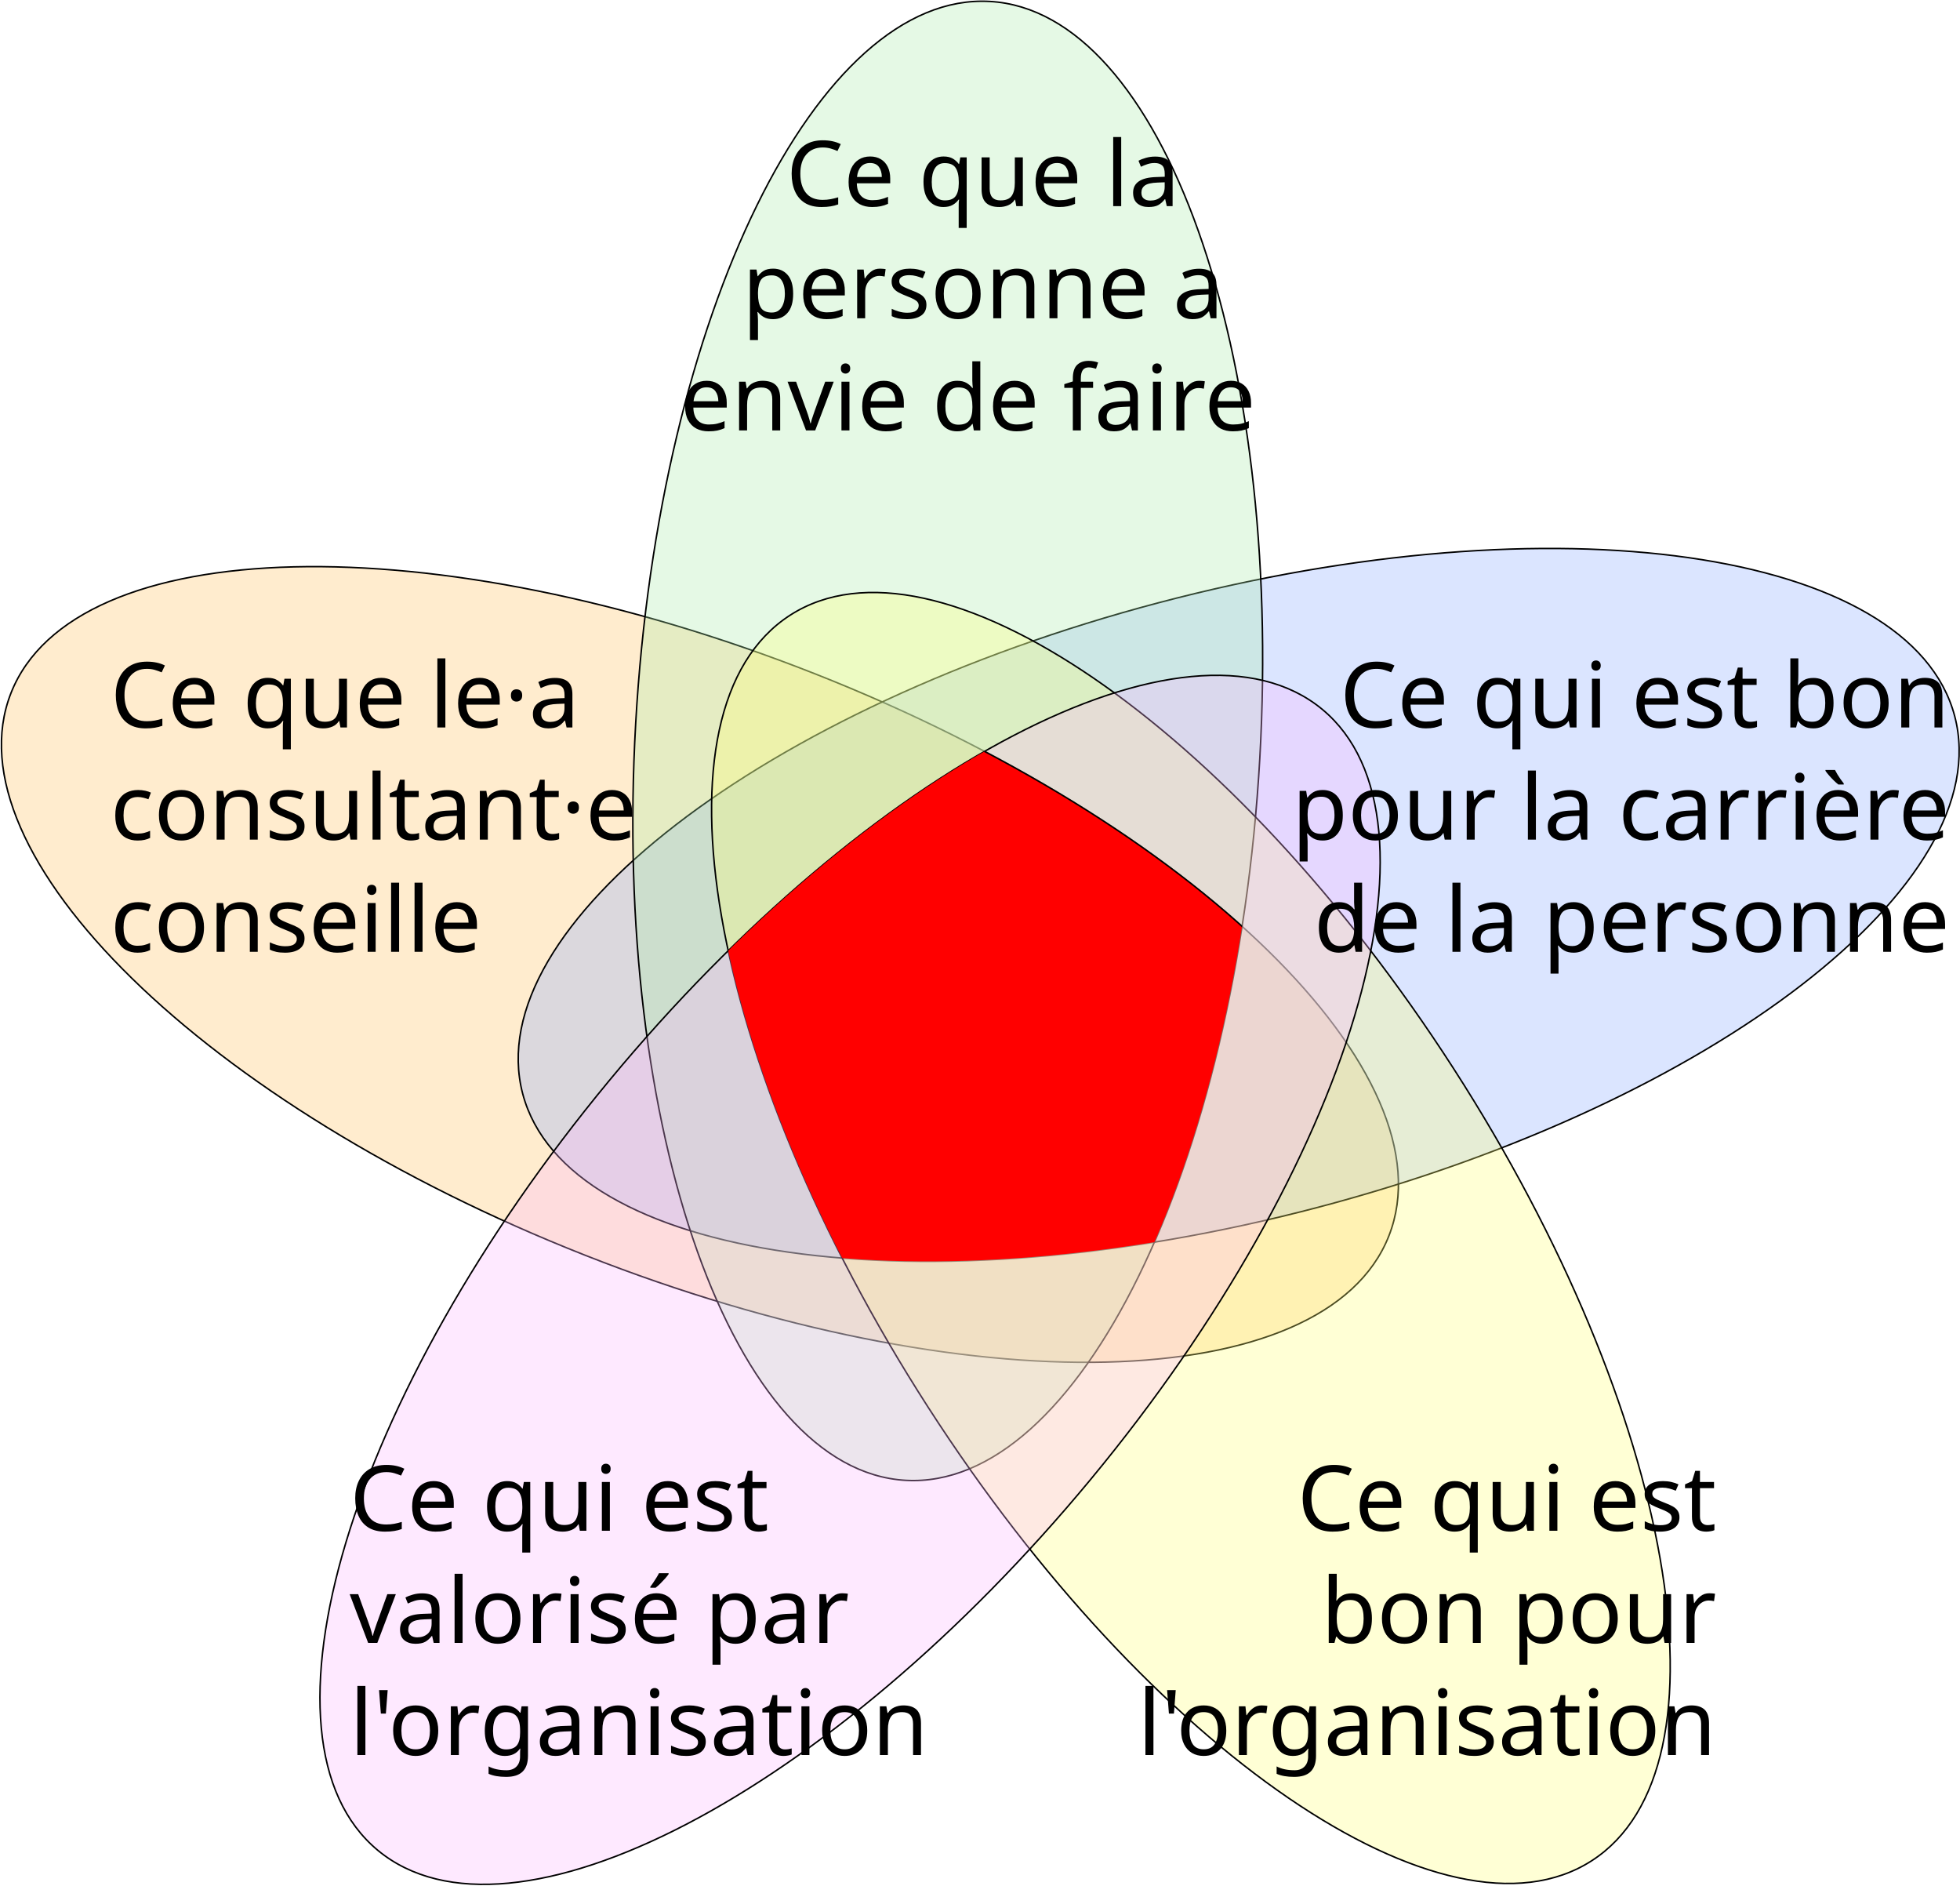
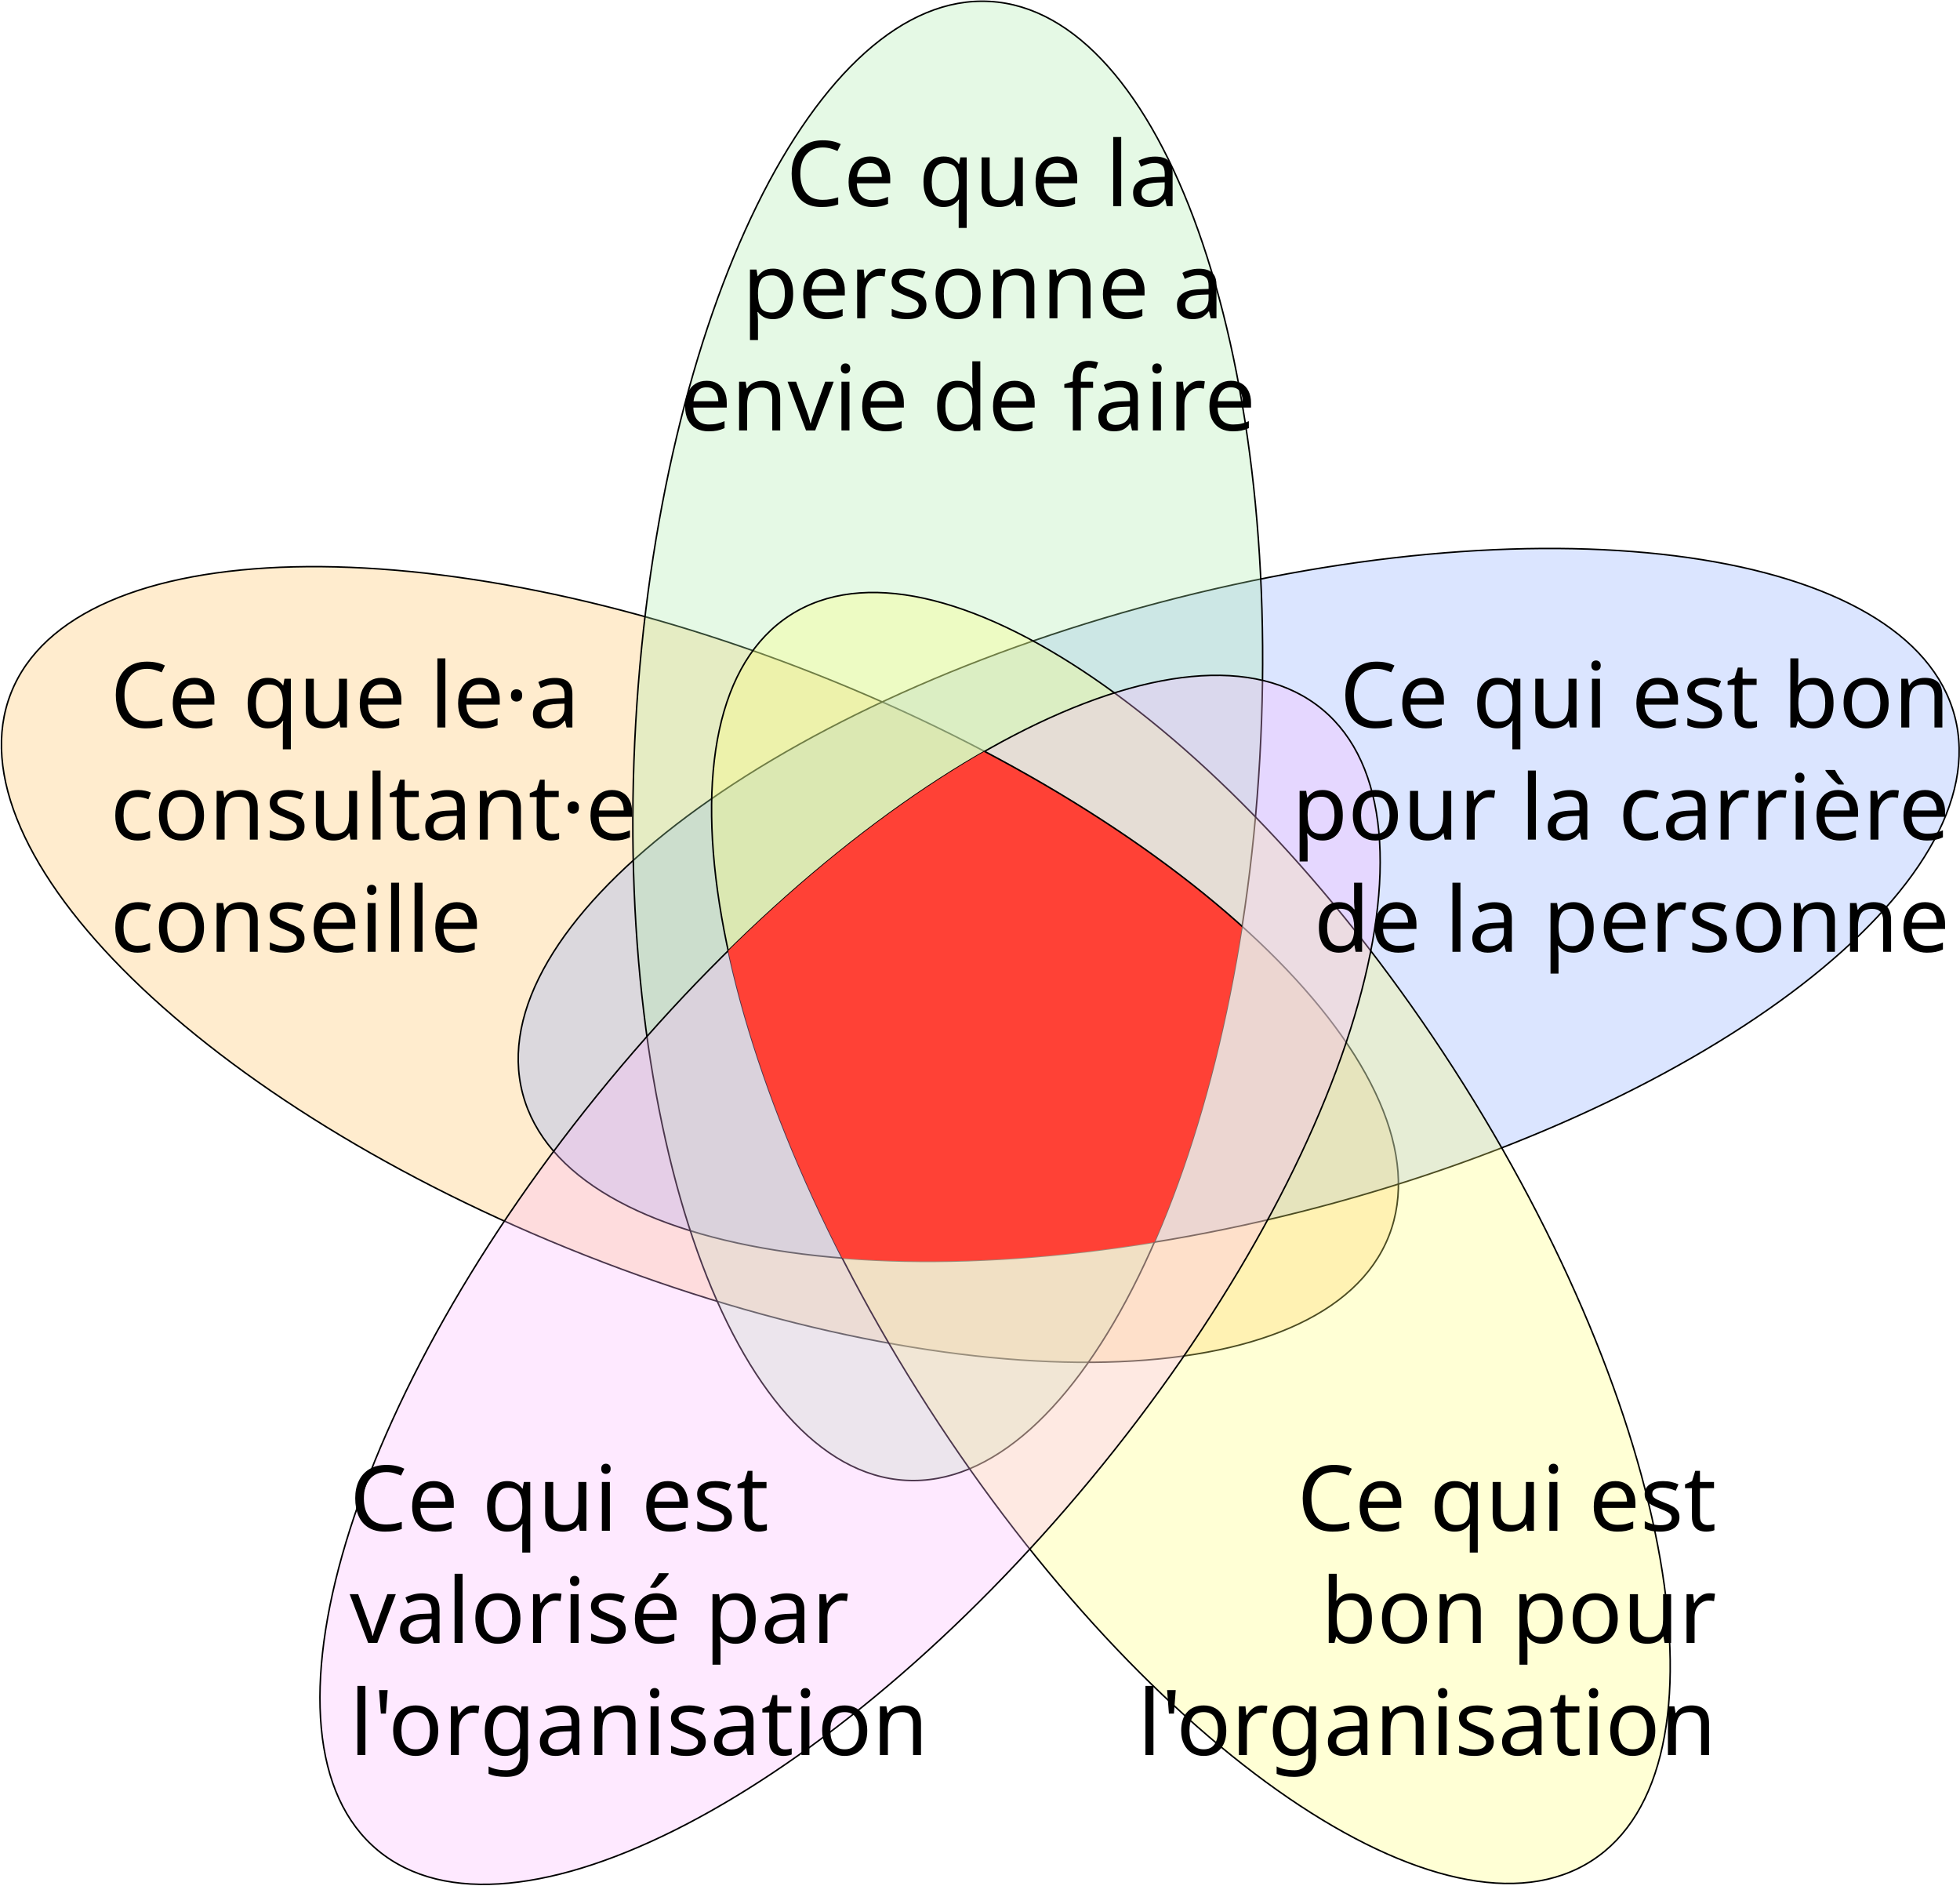
<svg xmlns="http://www.w3.org/2000/svg" width="534.108" height="513.644" viewBox="-3 0 626 622">
-   <style>text{font-family:"Futura",Calibri,sans-serif;font-weight:500;font-size:30px;line-height:125%;fill:#000}ellipse{stroke:#000;stroke-width:.5px;fill-opacity:.3}.tbon,.tcar{text-anchor:end}.tenv{text-anchor:middle}.intersection{fill:red;fill-opacity:1}</style>
+   <style>text{font-family:"Futura",Calibri,sans-serif;font-weight:500;font-size:30px;line-height:125%;fill:#000}ellipse{stroke:#000;stroke-width:.5px;fill-opacity:.3}.tbon,.tcar{text-anchor:end}.tenv{text-anchor:middle}.intersection{fill:#ff4136;fill-opacity:1}</style>
  <defs>
    <clipPath id="ccar">
      <ellipse transform="rotate(-104.77)" cx="-389.472" cy="306.191" rx="103.137" ry="244.345" />
    </clipPath>
    <clipPath id="cenv">
      <ellipse transform="rotate(3.264)" cx="312.786" cy="226.983" rx="103.137" ry="244.345" />
    </clipPath>
    <clipPath id="cbon">
      <ellipse transform="rotate(-32.771)" cx="98.11" cy="548.882" rx="103.137" ry="244.345" />
    </clipPath>
    <clipPath id="crec">
      <ellipse transform="rotate(39.618)" cx="475.01" cy="154.915" rx="103.137" ry="244.345" />
    </clipPath>
  </defs>
  <ellipse id="con" transform="rotate(-68.5)" cx="-216.304" cy="319.056" rx="103.137" ry="244.345" fill="#ffbe5c" />
  <ellipse id="car" transform="rotate(-104.77)" cx="-389.472" cy="306.191" rx="103.137" ry="244.345" fill="#88a8ff" />
  <ellipse id="env" transform="rotate(3.264)" cx="312.786" cy="226.983" rx="103.137" ry="244.345" fill="#a8e9a8" />
  <ellipse id="bon" transform="rotate(-32.771)" cx="98.11" cy="548.882" rx="103.137" ry="244.345" fill="#ffff72" />
  <ellipse id="rec" transform="rotate(39.618)" cx="475.01" cy="154.915" rx="103.137" ry="244.345" fill="#fab5ff" />
  <text class="tcon" x="23" y="240">Ce que le·a</text>
  <text class="tcon" x="23" dy="277">consultant·e</text>
  <text class="tcon" x="23" dy="314">conseille</text>
  <text class="tenv" x="311" y="68">Ce que la</text>
  <text class="tenv" x="311" dy="105">personne a</text>
  <text class="tenv" x="306" dy="142">envie de faire</text>
  <text class="tcar" x="630" y="240">Ce qui est bon</text>
  <text class="tcar" x="630" y="277">pour la carrière</text>
  <text class="tcar" x="630" y="314">de la personne</text>
  <text class="trec" x="102" y="505">Ce qui est</text>
  <text class="trec" x="102" y="542">valorisé par</text>
  <text class="trec" x="102" y="579">l'organisation</text>
  <text class="tbon" x="553" y="505">Ce qui est</text>
  <text class="tbon" x="553" y="542">bon pour</text>
  <text class="tbon" x="553" y="579">l'organisation</text>
  <g clip-path="url(#ccar)">
    <g clip-path="url(#cbon)">
      <g clip-path="url(#crec)">
        <g clip-path="url(#cenv)">
          <ellipse transform="rotate(-68.5)" cx="-216.304" cy="319.056" rx="103.137" ry="244.345" class="intersection" />
        </g>
      </g>
    </g>
  </g>
</svg>
